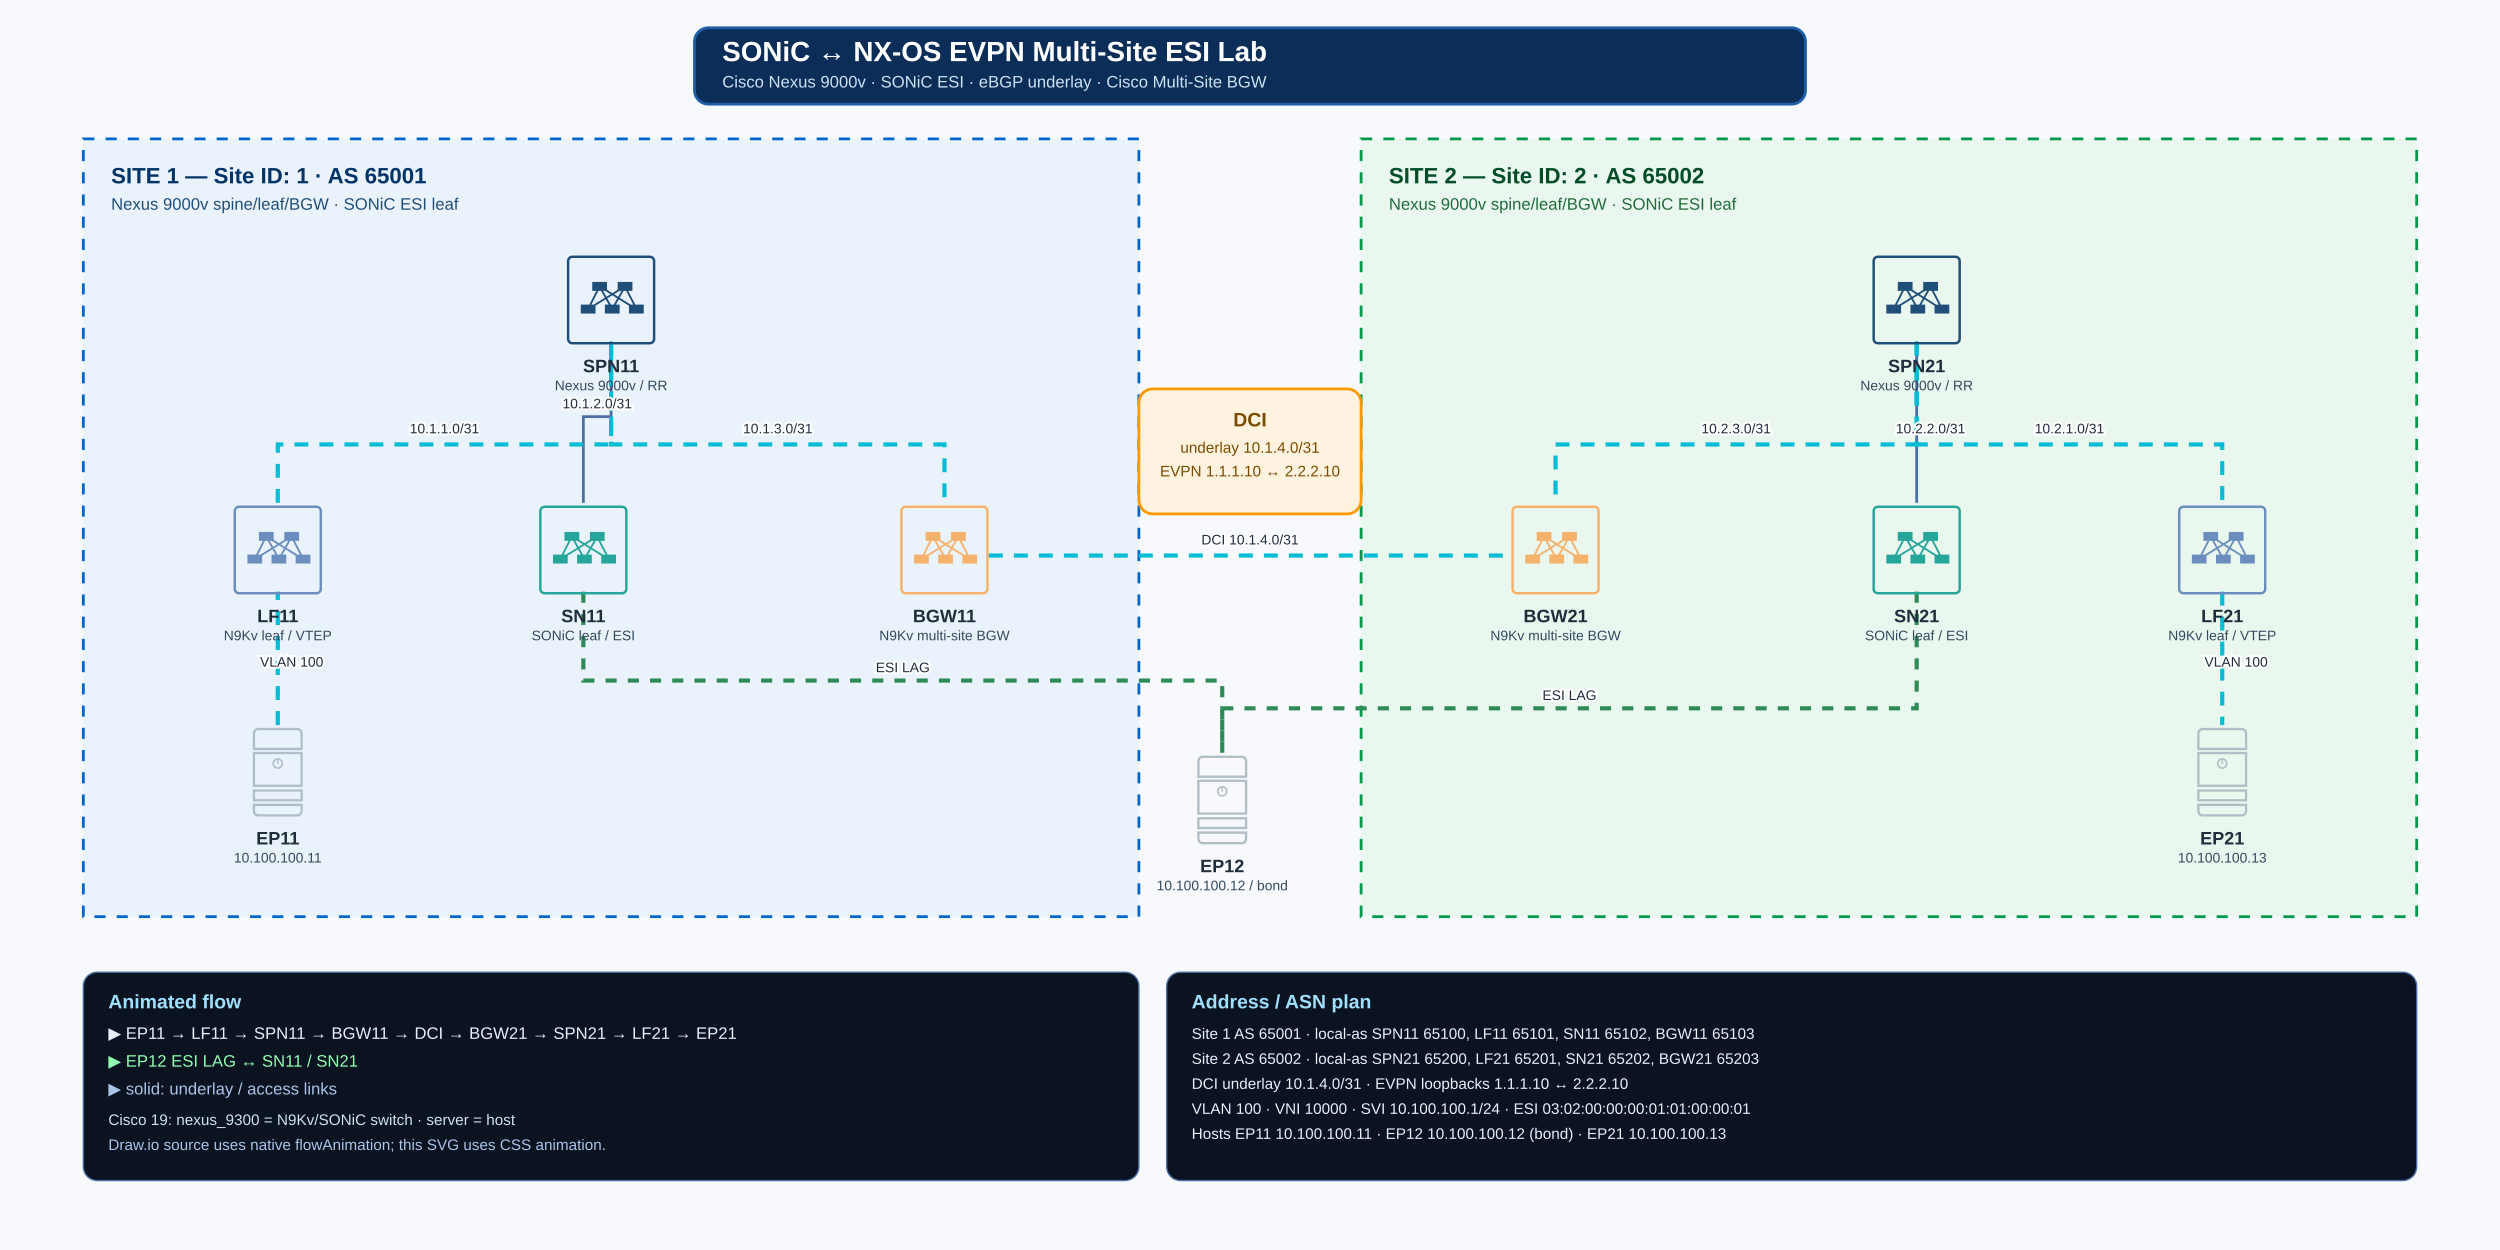
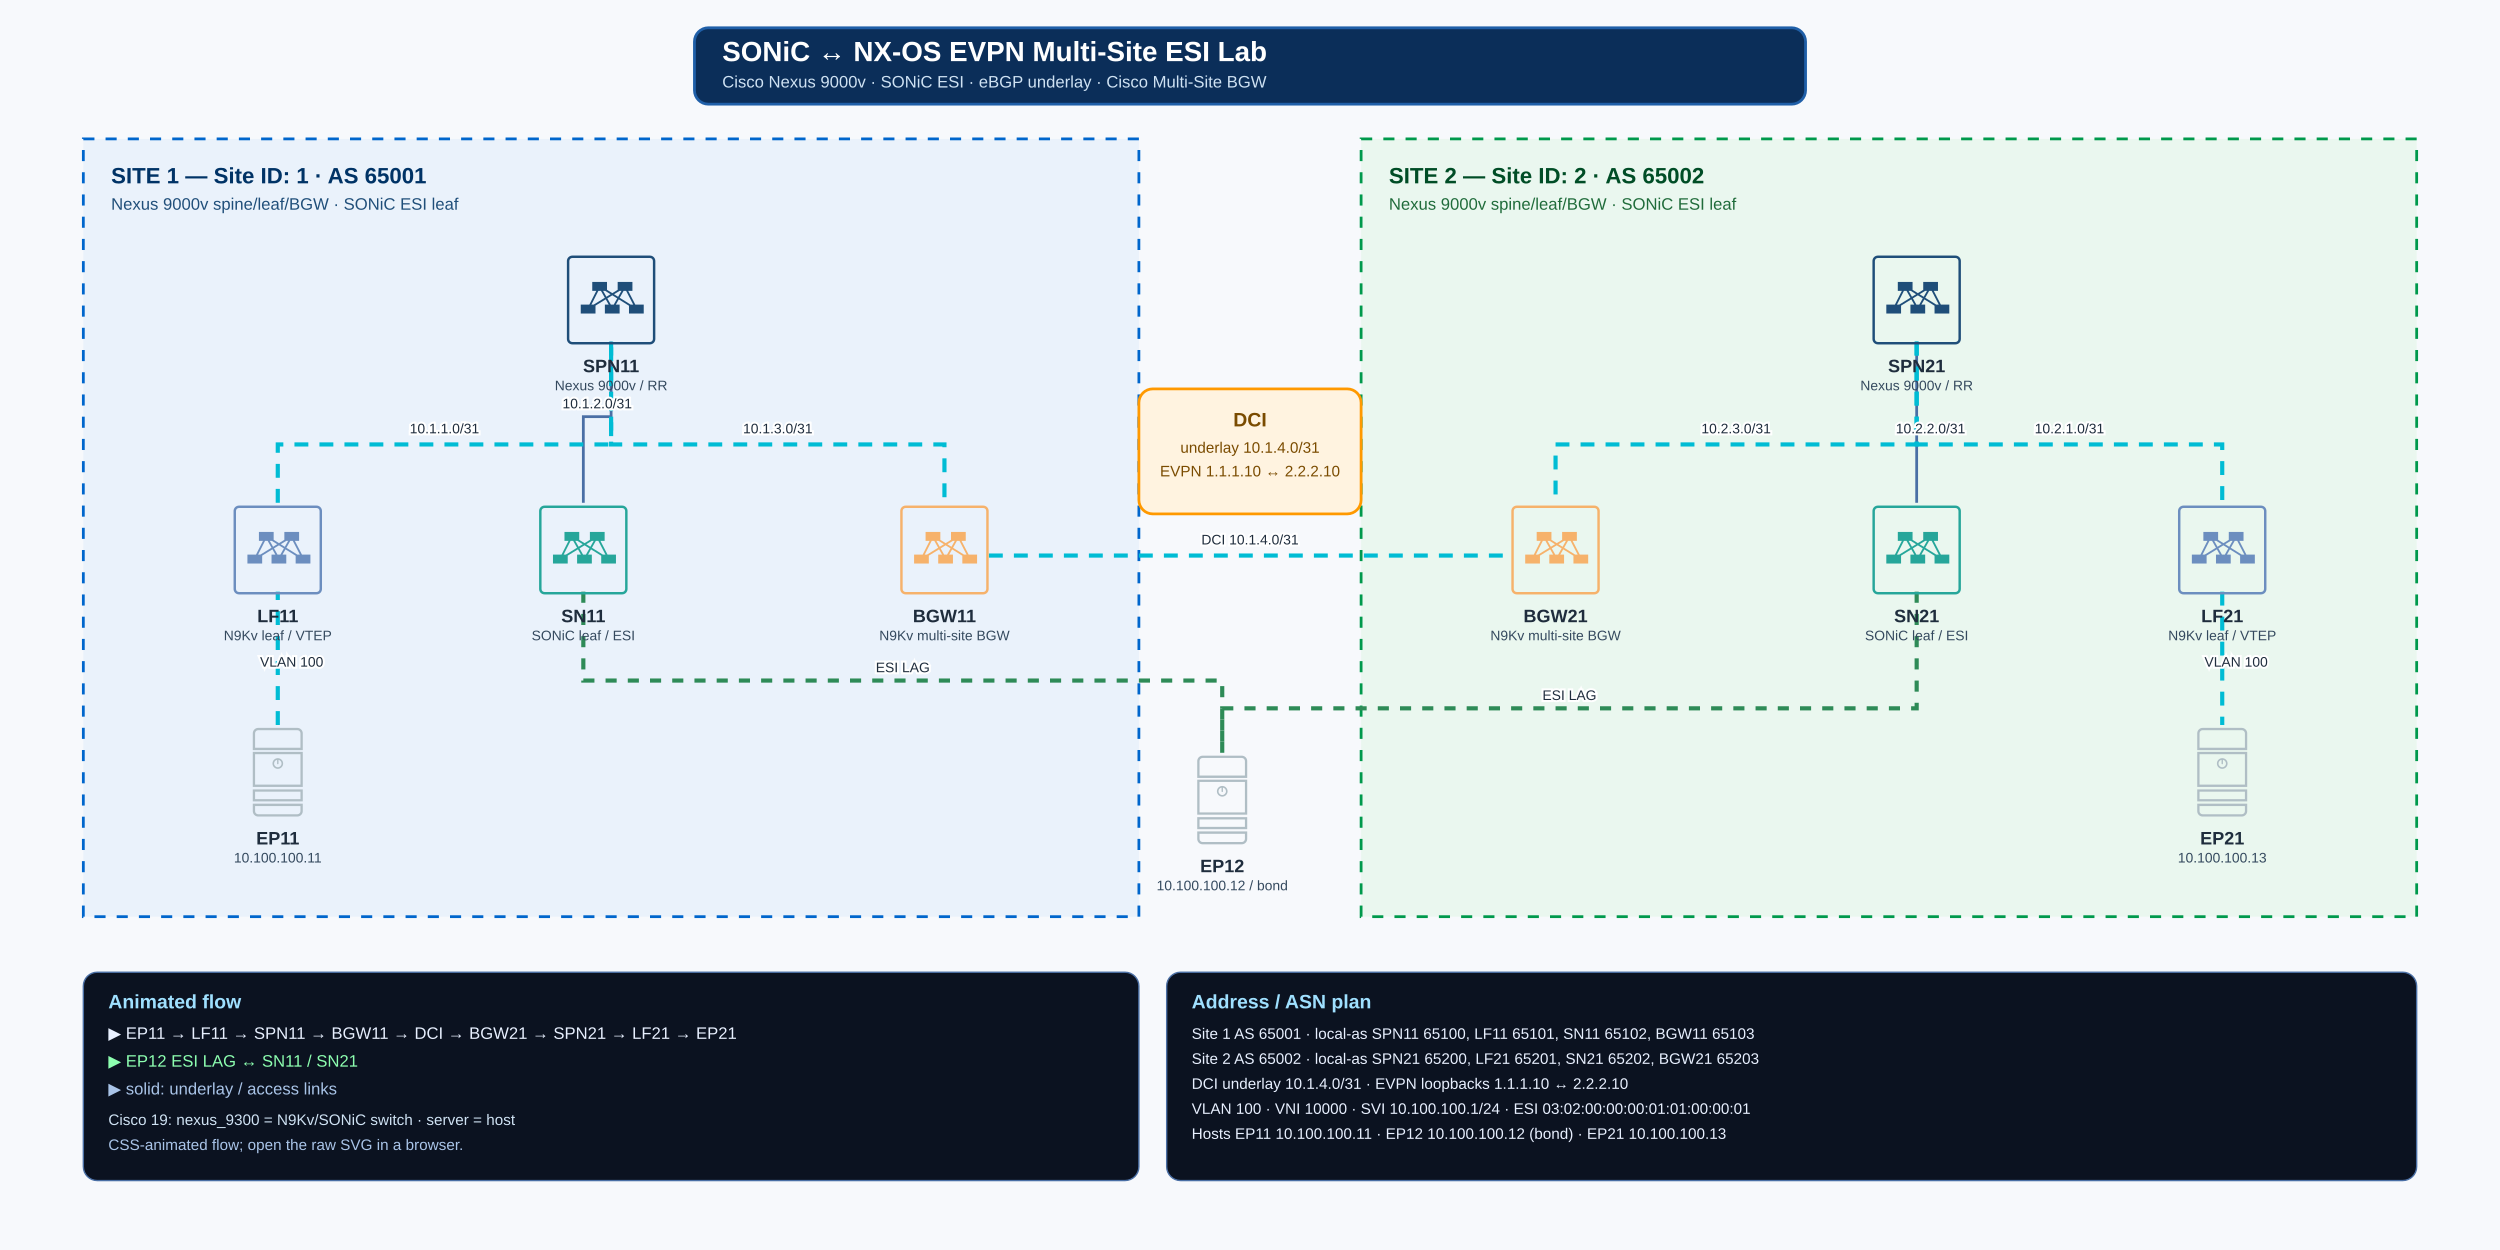
<svg xmlns="http://www.w3.org/2000/svg" width="1800" height="900" viewBox="0 0 1800 900" font-family="Arial, Helvetica, sans-serif">
  <style>
  .flow { fill: none; stroke-width: 3; stroke-dasharray: 10 8; animation: flowdash 1s linear infinite; }
  .flow-esi { fill: none; stroke-width: 3; stroke-dasharray: 8 8; animation: flowdash 1.2s linear infinite; }
  .link { fill: none; stroke-width: 2; }
  @keyframes flowdash { to { stroke-dashoffset: -18; } }
</style>
  <rect width="100%" height="100%" fill="#f7f9fc" />
  <rect x="60" y="100" width="760" height="560" fill="#eaf2fb" stroke="#0066cc" stroke-width="2" stroke-dasharray="8 8" />
  <text x="80" y="132" font-size="16" fill="#003366" font-weight="bold" text-anchor="start">SITE 1 — Site ID: 1 · AS 65001</text>
  <text x="80" y="151" font-size="12" fill="#1f4e79" font-weight="normal" text-anchor="start">Nexus 9000v spine/leaf/BGW · SONiC ESI leaf</text>
  <rect x="980" y="100" width="760" height="560" fill="#eaf7ef" stroke="#00994c" stroke-width="2" stroke-dasharray="8 8" />
  <text x="1000" y="132" font-size="16" fill="#004d26" font-weight="bold" text-anchor="start">SITE 2 — Site ID: 2 · AS 65002</text>
  <text x="1000" y="151" font-size="12" fill="#1f6b3a" font-weight="normal" text-anchor="start">Nexus 9000v spine/leaf/BGW · SONiC ESI leaf</text>
  <rect x="820" y="280" width="160" height="90" rx="10" fill="#fff3e0" stroke="#ff9900" stroke-width="2" />
  <text x="900" y="307" font-size="14" fill="#7a4b00" font-weight="bold" text-anchor="middle">DCI</text>
  <text x="900" y="326" font-size="11" fill="#7a4b00" font-weight="normal" text-anchor="middle">underlay 10.1.4.0/31</text>
  <text x="900" y="343" font-size="11" fill="#7a4b00" font-weight="normal" text-anchor="middle">EVPN 1.1.1.10 ↔ 2.2.2.10</text>
  <rect x="500" y="20" width="800" height="55" rx="10" fill="#0b2e59" stroke="#1f5fa8" stroke-width="2" />
  <text x="520" y="44" font-size="20" fill="#ffffff" font-weight="bold" text-anchor="start">SONiC ↔ NX-OS EVPN Multi-Site ESI Lab</text>
  <text x="520" y="63" font-size="12" fill="#cfe2f3" font-weight="normal" text-anchor="start">Cisco Nexus 9000v · SONiC ESI · eBGP underlay · Cisco Multi-Site BGW</text>
  <path class="link" fill="none" stroke="#4a6fa5" d="M440 246 L440 300 L420 300 L420 362" />
  <path class="link" fill="none" stroke="#4a6fa5" d="M1380 246 L1380 362" />
  <path class="flow" fill="none" stroke="#00bcd4" d="M200 522 L200 426" />
  <path class="flow" fill="none" stroke="#00bcd4" d="M200 362 L200 320 L440 320 L440 246" />
  <path class="flow" fill="none" stroke="#00bcd4" d="M440 246 L440 320 L680 320 L680 362" />
  <path class="flow" fill="none" stroke="#00bcd4" d="M712 400 L1088 400" />
  <path class="flow" fill="none" stroke="#00bcd4" d="M1380 246 L1380 320 L1120 320 L1120 362" />
  <path class="flow" fill="none" stroke="#00bcd4" d="M1380 246 L1380 320 L1600 320 L1600 362" />
  <path class="flow" fill="none" stroke="#00bcd4" d="M1600 426 L1600 522" />
  <path class="flow-esi" fill="none" stroke="#2e8b57" d="M420 426 L420 490 L880 490 L880 542" />
  <path class="flow-esi" fill="none" stroke="#2e8b57" d="M1380 426 L1380 510 L880 510 L880 542" />
  <text x="320" y="312" font-size="10" fill="#1f2d3d" font-weight="normal" text-anchor="middle" stroke="#ffffff" stroke-width="3" paint-order="stroke">10.1.1.0/31</text>
  <text x="430" y="294" font-size="10" fill="#1f2d3d" font-weight="normal" text-anchor="middle" stroke="#ffffff" stroke-width="3" paint-order="stroke">10.1.2.0/31</text>
  <text x="560" y="312" font-size="10" fill="#1f2d3d" font-weight="normal" text-anchor="middle" stroke="#ffffff" stroke-width="3" paint-order="stroke">10.1.3.0/31</text>
  <text x="900" y="392" font-size="10" fill="#1f2d3d" font-weight="normal" text-anchor="middle" stroke="#ffffff" stroke-width="3" paint-order="stroke">DCI 10.1.4.0/31</text>
  <text x="1250" y="312" font-size="10" fill="#1f2d3d" font-weight="normal" text-anchor="middle" stroke="#ffffff" stroke-width="3" paint-order="stroke">10.2.3.0/31</text>
  <text x="1390" y="312" font-size="10" fill="#1f2d3d" font-weight="normal" text-anchor="middle" stroke="#ffffff" stroke-width="3" paint-order="stroke">10.2.2.0/31</text>
  <text x="1490" y="312" font-size="10" fill="#1f2d3d" font-weight="normal" text-anchor="middle" stroke="#ffffff" stroke-width="3" paint-order="stroke">10.2.1.0/31</text>
  <text x="210" y="480" font-size="10" fill="#1f2d3d" font-weight="normal" text-anchor="middle" stroke="#ffffff" stroke-width="3" paint-order="stroke">VLAN 100</text>
  <text x="1610" y="480" font-size="10" fill="#1f2d3d" font-weight="normal" text-anchor="middle" stroke="#ffffff" stroke-width="3" paint-order="stroke">VLAN 100</text>
  <text x="650" y="484" font-size="10" fill="#1f2d3d" font-weight="normal" text-anchor="middle" stroke="#ffffff" stroke-width="3" paint-order="stroke">ESI LAG</text>
  <text x="1130" y="504" font-size="10" fill="#1f2d3d" font-weight="normal" text-anchor="middle" stroke="#ffffff" stroke-width="3" paint-order="stroke">ESI LAG</text>
  <g transform="translate(408.15,184.00) scale(0.08824)">
    <path d="M207.06 215.11 L207.06 287.97 L240.12 287.97 L183.29 400.23 L113.21 400.23 L113.21 473.08 L233.56 473.08 L233.56 408.64 L317.13 357.33 L341.35 400.23 L310.02 400.23 L310.02 473.08 L430.37 473.08 L430.37 400.23 L399.54 400.23 L423.64 357.57 L506.83 409.54 L506.83 473.08 L627.18 473.08 L627.18 400.23 L558.42 400.23 L500.37 287.97 L534.84 287.97 L534.84 215.11 L414.48 215.11 L414.48 279.8 L370.71 306.68 L327.42 279.64 L327.42 215.11 Z M257.07 287.97 L277.97 287.97 L309.69 344.15 L218.37 400.23 L200.23 400.23 Z M295.33 287.97 L312.22 287.97 L356.32 315.52 L322.59 336.24 Z M430.09 287.97 L445.6 287.97 L418.25 336.38 L385.04 315.63 Z M462.96 287.97 L483.35 287.97 L541.39 400.23 L520.45 400.23 L431.08 344.39 Z M370.64 324.47 L410.8 349.55 L382.18 400.23 L358.71 400.23 L330.02 349.41 Z M44.28 0 C19.92 0 0 19.92 0 44.28 L0 680.96 C0 705.33 19.92 725.26 44.28 725.26 L677.57 725.26 C701.93 725.26 721.85 705.33 721.85 680.96 L721.85 44.28 C721.85 19.92 701.93 0 677.57 0 Z M44.28 20 L677.57 20 C691.2 20 701.86 30.66 701.86 44.28 L701.86 680.96 C701.86 694.59 691.2 705.25 677.57 705.25 L44.28 705.25 C30.66 705.25 20 694.59 20 680.96 L20 44.28 C20 30.66 30.66 20 44.28 20 Z" fill="#1f4e79" fill-rule="evenodd" />
  </g>
  <text x="440" y="268" font-size="13" fill="#1f2d3d" font-weight="bold" text-anchor="middle">SPN11</text>
  <text x="440" y="281" font-size="10" fill="#34495e" font-weight="normal" text-anchor="middle">Nexus 9000v / RR</text>
  <g transform="translate(168.15,364.00) scale(0.08824)">
    <path d="M207.06 215.11 L207.06 287.97 L240.12 287.97 L183.29 400.23 L113.21 400.23 L113.21 473.08 L233.56 473.08 L233.56 408.64 L317.13 357.33 L341.35 400.23 L310.02 400.23 L310.02 473.08 L430.37 473.08 L430.37 400.23 L399.54 400.23 L423.64 357.57 L506.83 409.54 L506.83 473.08 L627.18 473.08 L627.18 400.23 L558.42 400.23 L500.37 287.97 L534.84 287.97 L534.84 215.11 L414.48 215.11 L414.48 279.8 L370.71 306.68 L327.42 279.64 L327.42 215.11 Z M257.07 287.97 L277.97 287.97 L309.69 344.15 L218.37 400.23 L200.23 400.23 Z M295.33 287.97 L312.22 287.97 L356.32 315.52 L322.59 336.24 Z M430.09 287.97 L445.6 287.97 L418.25 336.38 L385.04 315.63 Z M462.96 287.97 L483.35 287.97 L541.39 400.23 L520.45 400.23 L431.08 344.39 Z M370.64 324.47 L410.8 349.55 L382.18 400.23 L358.71 400.23 L330.02 349.41 Z M44.28 0 C19.92 0 0 19.92 0 44.28 L0 680.96 C0 705.33 19.92 725.26 44.28 725.26 L677.57 725.26 C701.93 725.26 721.85 705.33 721.85 680.96 L721.85 44.28 C721.85 19.92 701.93 0 677.57 0 Z M44.28 20 L677.57 20 C691.2 20 701.86 30.66 701.86 44.28 L701.86 680.96 C701.86 694.59 691.2 705.25 677.57 705.25 L44.28 705.25 C30.66 705.25 20 694.59 20 680.96 L20 44.28 C20 30.66 30.66 20 44.28 20 Z" fill="#6c8ebf" fill-rule="evenodd" />
  </g>
  <text x="200" y="448" font-size="13" fill="#1f2d3d" font-weight="bold" text-anchor="middle">LF11</text>
  <text x="200" y="461" font-size="10" fill="#34495e" font-weight="normal" text-anchor="middle">N9Kv leaf / VTEP</text>
  <g transform="translate(388.15,364.00) scale(0.08824)">
    <path d="M207.06 215.11 L207.06 287.97 L240.12 287.97 L183.29 400.23 L113.21 400.23 L113.21 473.08 L233.56 473.08 L233.56 408.64 L317.13 357.33 L341.35 400.23 L310.02 400.23 L310.02 473.08 L430.37 473.08 L430.37 400.23 L399.54 400.23 L423.64 357.57 L506.83 409.54 L506.83 473.08 L627.18 473.08 L627.18 400.23 L558.42 400.23 L500.37 287.97 L534.84 287.97 L534.84 215.11 L414.48 215.11 L414.48 279.8 L370.71 306.68 L327.42 279.64 L327.42 215.11 Z M257.07 287.97 L277.97 287.97 L309.69 344.15 L218.37 400.23 L200.23 400.23 Z M295.33 287.97 L312.22 287.97 L356.32 315.52 L322.59 336.24 Z M430.09 287.97 L445.6 287.97 L418.25 336.38 L385.04 315.63 Z M462.96 287.97 L483.35 287.97 L541.39 400.23 L520.45 400.23 L431.08 344.39 Z M370.64 324.47 L410.8 349.55 L382.18 400.23 L358.71 400.23 L330.02 349.41 Z M44.28 0 C19.92 0 0 19.92 0 44.28 L0 680.96 C0 705.33 19.92 725.26 44.28 725.26 L677.57 725.26 C701.93 725.26 721.85 705.33 721.85 680.96 L721.85 44.28 C721.85 19.92 701.93 0 677.57 0 Z M44.28 20 L677.57 20 C691.2 20 701.86 30.66 701.86 44.28 L701.86 680.96 C701.86 694.59 691.2 705.25 677.57 705.25 L44.28 705.25 C30.66 705.25 20 694.59 20 680.96 L20 44.28 C20 30.66 30.66 20 44.28 20 Z" fill="#26a69a" fill-rule="evenodd" />
  </g>
  <text x="420" y="448" font-size="13" fill="#1f2d3d" font-weight="bold" text-anchor="middle">SN11</text>
  <text x="420" y="461" font-size="10" fill="#34495e" font-weight="normal" text-anchor="middle">SONiC leaf / ESI</text>
  <g transform="translate(648.15,364.00) scale(0.08824)">
    <path d="M207.06 215.11 L207.06 287.97 L240.12 287.97 L183.29 400.23 L113.21 400.23 L113.21 473.08 L233.56 473.08 L233.56 408.64 L317.13 357.33 L341.35 400.23 L310.02 400.23 L310.02 473.08 L430.37 473.08 L430.37 400.23 L399.54 400.23 L423.64 357.57 L506.83 409.54 L506.83 473.08 L627.18 473.08 L627.18 400.23 L558.42 400.23 L500.37 287.97 L534.84 287.97 L534.84 215.11 L414.48 215.11 L414.48 279.8 L370.71 306.68 L327.42 279.64 L327.42 215.11 Z M257.07 287.97 L277.97 287.97 L309.69 344.15 L218.37 400.23 L200.23 400.23 Z M295.33 287.97 L312.22 287.97 L356.32 315.52 L322.59 336.24 Z M430.09 287.97 L445.6 287.97 L418.25 336.38 L385.04 315.63 Z M462.96 287.97 L483.35 287.97 L541.39 400.23 L520.45 400.23 L431.08 344.39 Z M370.64 324.47 L410.8 349.55 L382.18 400.23 L358.71 400.23 L330.02 349.41 Z M44.28 0 C19.92 0 0 19.92 0 44.28 L0 680.96 C0 705.33 19.92 725.26 44.28 725.26 L677.57 725.26 C701.93 725.26 721.85 705.33 721.85 680.96 L721.85 44.28 C721.85 19.92 701.93 0 677.57 0 Z M44.28 20 L677.57 20 C691.2 20 701.86 30.66 701.86 44.28 L701.86 680.96 C701.86 694.59 691.2 705.25 677.57 705.25 L44.28 705.25 C30.66 705.25 20 694.59 20 680.96 L20 44.28 C20 30.66 30.66 20 44.28 20 Z" fill="#f6b26b" fill-rule="evenodd" />
  </g>
  <text x="680" y="448" font-size="13" fill="#1f2d3d" font-weight="bold" text-anchor="middle">BGW11</text>
  <text x="680" y="461" font-size="10" fill="#34495e" font-weight="normal" text-anchor="middle">N9Kv multi-site BGW</text>
  <g transform="translate(182.00,524.07) scale(0.08807)">
    <path d="M204.61 247.6 C180.53 247.6 160.87 267.26 160.87 291.34 C160.87 315.42 180.53 335.08 204.61 335.08 C228.69 335.08 248.34 315.42 248.34 291.34 C248.34 267.26 228.69 247.6 204.61 247.6 Z M198.94 261.36 L198.94 292.26 A5.67 5.67 0 1 0 210.28 292.26 L210.28 261.36 C224.47 264 235.11 276.35 235.11 291.34 C235.11 308.27 221.54 321.85 204.61 321.85 C187.68 321.85 174.1 308.27 174.1 291.34 C174.1 276.35 184.75 264 198.94 261.36 Z M0 502.85 L0 512.3 L0 601.25 L408.75 601.25 L408.75 502.85 Z M18.9 521.75 L389.85 521.75 L389.85 582.35 L18.9 582.35 Z M0 196.17 L0 205.62 L0 482.72 L408.75 482.72 L408.75 196.17 Z M18.9 215.07 L389.85 215.07 L389.85 463.82 L18.9 463.82 Z M408.75 181.99 L408.75 44.3 C408.75 19.92 388.33 0 363.95 0 L44.32 0 C19.95 0 0 19.92 0 44.3 L0 181.99 Z M0 619.39 L0 680.76 C0 705.14 19.95 725.06 44.32 725.06 L363.95 725.06 C388.33 725.06 408.75 705.14 408.75 680.76 L408.75 619.39 Z M389.85 639.09 L389.85 680.76 C389.85 694.99 378.19 706.16 363.95 706.16 L44.32 706.16 C30.09 706.16 18.9 694.99 18.9 680.76 L18.9 639.09 Z M18.9 162.55 L18.9 44.3 C18.9 30.06 30.09 18.9 44.32 18.9 L363.95 18.9 C378.19 18.9 389.85 30.06 389.85 44.3 L389.85 162.55 Z" fill="#b0bec5" fill-rule="evenodd" />
  </g>
  <text x="200" y="608" font-size="13" fill="#1f2d3d" font-weight="bold" text-anchor="middle">EP11</text>
  <text x="200" y="621" font-size="10" fill="#34495e" font-weight="normal" text-anchor="middle">10.100.100.11</text>
  <g transform="translate(862.00,544.07) scale(0.08807)">
    <path d="M204.61 247.6 C180.53 247.6 160.87 267.26 160.87 291.34 C160.87 315.42 180.53 335.08 204.61 335.08 C228.69 335.08 248.34 315.42 248.34 291.34 C248.34 267.26 228.69 247.6 204.61 247.6 Z M198.94 261.36 L198.94 292.26 A5.67 5.67 0 1 0 210.28 292.26 L210.28 261.36 C224.47 264 235.11 276.35 235.11 291.34 C235.11 308.27 221.54 321.85 204.61 321.85 C187.68 321.85 174.1 308.27 174.1 291.34 C174.1 276.35 184.75 264 198.94 261.36 Z M0 502.85 L0 512.3 L0 601.25 L408.75 601.25 L408.75 502.85 Z M18.9 521.75 L389.85 521.75 L389.85 582.35 L18.9 582.35 Z M0 196.17 L0 205.62 L0 482.72 L408.75 482.72 L408.75 196.17 Z M18.9 215.07 L389.85 215.07 L389.85 463.82 L18.9 463.82 Z M408.75 181.99 L408.75 44.3 C408.75 19.92 388.33 0 363.95 0 L44.32 0 C19.95 0 0 19.92 0 44.3 L0 181.99 Z M0 619.39 L0 680.76 C0 705.14 19.95 725.06 44.32 725.06 L363.95 725.06 C388.33 725.06 408.75 705.14 408.75 680.76 L408.75 619.39 Z M389.85 639.09 L389.85 680.76 C389.85 694.99 378.19 706.16 363.95 706.16 L44.32 706.16 C30.09 706.16 18.9 694.99 18.9 680.76 L18.9 639.09 Z M18.9 162.55 L18.9 44.3 C18.9 30.06 30.09 18.9 44.32 18.9 L363.95 18.9 C378.19 18.9 389.85 30.06 389.85 44.3 L389.85 162.55 Z" fill="#b0bec5" fill-rule="evenodd" />
  </g>
  <text x="880" y="628" font-size="13" fill="#1f2d3d" font-weight="bold" text-anchor="middle">EP12</text>
  <text x="880" y="641" font-size="10" fill="#34495e" font-weight="normal" text-anchor="middle">10.100.100.12 / bond</text>
  <g transform="translate(1348.15,184.00) scale(0.08824)">
    <path d="M207.06 215.11 L207.06 287.97 L240.12 287.97 L183.29 400.23 L113.21 400.23 L113.21 473.08 L233.56 473.08 L233.56 408.64 L317.13 357.33 L341.35 400.23 L310.02 400.23 L310.02 473.08 L430.37 473.08 L430.37 400.23 L399.54 400.23 L423.64 357.57 L506.83 409.54 L506.83 473.08 L627.18 473.08 L627.18 400.23 L558.42 400.23 L500.37 287.97 L534.84 287.97 L534.84 215.11 L414.48 215.11 L414.48 279.8 L370.71 306.68 L327.42 279.64 L327.42 215.11 Z M257.07 287.97 L277.97 287.97 L309.69 344.15 L218.37 400.23 L200.23 400.23 Z M295.33 287.97 L312.22 287.97 L356.32 315.52 L322.59 336.24 Z M430.09 287.97 L445.6 287.97 L418.25 336.38 L385.04 315.63 Z M462.96 287.97 L483.35 287.97 L541.39 400.23 L520.45 400.23 L431.08 344.39 Z M370.64 324.47 L410.8 349.55 L382.18 400.23 L358.71 400.23 L330.02 349.41 Z M44.28 0 C19.92 0 0 19.92 0 44.28 L0 680.96 C0 705.33 19.92 725.26 44.28 725.26 L677.57 725.26 C701.93 725.26 721.85 705.33 721.85 680.96 L721.85 44.28 C721.85 19.92 701.93 0 677.57 0 Z M44.28 20 L677.57 20 C691.2 20 701.86 30.66 701.86 44.28 L701.86 680.96 C701.86 694.59 691.2 705.25 677.57 705.25 L44.28 705.25 C30.66 705.25 20 694.59 20 680.96 L20 44.28 C20 30.66 30.66 20 44.28 20 Z" fill="#1f4e79" fill-rule="evenodd" />
  </g>
  <text x="1380" y="268" font-size="13" fill="#1f2d3d" font-weight="bold" text-anchor="middle">SPN21</text>
  <text x="1380" y="281" font-size="10" fill="#34495e" font-weight="normal" text-anchor="middle">Nexus 9000v / RR</text>
  <g transform="translate(1088.15,364.00) scale(0.08824)">
    <path d="M207.06 215.11 L207.06 287.97 L240.12 287.97 L183.29 400.23 L113.21 400.23 L113.21 473.08 L233.56 473.08 L233.56 408.64 L317.13 357.33 L341.35 400.23 L310.02 400.23 L310.02 473.08 L430.37 473.08 L430.37 400.23 L399.54 400.23 L423.64 357.57 L506.83 409.54 L506.83 473.08 L627.18 473.08 L627.18 400.23 L558.42 400.23 L500.37 287.97 L534.84 287.97 L534.84 215.11 L414.48 215.11 L414.48 279.8 L370.71 306.68 L327.42 279.64 L327.42 215.11 Z M257.07 287.97 L277.97 287.97 L309.69 344.15 L218.37 400.23 L200.23 400.23 Z M295.33 287.97 L312.22 287.97 L356.32 315.52 L322.59 336.24 Z M430.09 287.97 L445.6 287.97 L418.25 336.38 L385.04 315.63 Z M462.96 287.97 L483.35 287.97 L541.39 400.23 L520.45 400.23 L431.08 344.39 Z M370.64 324.47 L410.8 349.55 L382.18 400.23 L358.71 400.23 L330.02 349.41 Z M44.28 0 C19.92 0 0 19.92 0 44.28 L0 680.96 C0 705.33 19.92 725.26 44.28 725.26 L677.57 725.26 C701.93 725.26 721.85 705.33 721.85 680.96 L721.85 44.28 C721.85 19.92 701.93 0 677.57 0 Z M44.28 20 L677.57 20 C691.2 20 701.86 30.66 701.86 44.28 L701.86 680.96 C701.86 694.59 691.2 705.25 677.57 705.25 L44.28 705.25 C30.66 705.25 20 694.59 20 680.96 L20 44.28 C20 30.66 30.66 20 44.28 20 Z" fill="#f6b26b" fill-rule="evenodd" />
  </g>
  <text x="1120" y="448" font-size="13" fill="#1f2d3d" font-weight="bold" text-anchor="middle">BGW21</text>
  <text x="1120" y="461" font-size="10" fill="#34495e" font-weight="normal" text-anchor="middle">N9Kv multi-site BGW</text>
  <g transform="translate(1348.15,364.00) scale(0.08824)">
    <path d="M207.06 215.11 L207.06 287.97 L240.12 287.97 L183.29 400.23 L113.21 400.23 L113.21 473.08 L233.56 473.08 L233.56 408.64 L317.13 357.33 L341.35 400.23 L310.02 400.23 L310.02 473.08 L430.37 473.08 L430.37 400.23 L399.54 400.23 L423.64 357.57 L506.83 409.54 L506.83 473.08 L627.18 473.08 L627.18 400.23 L558.42 400.23 L500.37 287.97 L534.84 287.97 L534.84 215.11 L414.48 215.11 L414.48 279.8 L370.71 306.68 L327.42 279.64 L327.42 215.11 Z M257.07 287.97 L277.97 287.97 L309.69 344.15 L218.37 400.23 L200.23 400.23 Z M295.33 287.97 L312.22 287.97 L356.32 315.52 L322.59 336.24 Z M430.09 287.97 L445.6 287.97 L418.25 336.38 L385.04 315.63 Z M462.96 287.97 L483.35 287.97 L541.39 400.23 L520.45 400.23 L431.08 344.39 Z M370.64 324.47 L410.8 349.55 L382.18 400.23 L358.71 400.23 L330.02 349.41 Z M44.28 0 C19.92 0 0 19.92 0 44.28 L0 680.96 C0 705.33 19.92 725.26 44.28 725.26 L677.57 725.26 C701.93 725.26 721.85 705.33 721.85 680.96 L721.85 44.28 C721.85 19.92 701.93 0 677.57 0 Z M44.28 20 L677.57 20 C691.2 20 701.86 30.66 701.86 44.28 L701.86 680.96 C701.86 694.59 691.2 705.25 677.57 705.25 L44.28 705.25 C30.66 705.25 20 694.59 20 680.96 L20 44.28 C20 30.66 30.66 20 44.28 20 Z" fill="#26a69a" fill-rule="evenodd" />
  </g>
  <text x="1380" y="448" font-size="13" fill="#1f2d3d" font-weight="bold" text-anchor="middle">SN21</text>
  <text x="1380" y="461" font-size="10" fill="#34495e" font-weight="normal" text-anchor="middle">SONiC leaf / ESI</text>
  <g transform="translate(1568.15,364.00) scale(0.08824)">
    <path d="M207.06 215.11 L207.06 287.97 L240.12 287.97 L183.29 400.23 L113.21 400.23 L113.21 473.08 L233.56 473.08 L233.56 408.64 L317.13 357.33 L341.35 400.23 L310.02 400.23 L310.02 473.08 L430.37 473.08 L430.37 400.23 L399.54 400.23 L423.64 357.57 L506.83 409.54 L506.83 473.08 L627.18 473.08 L627.18 400.23 L558.42 400.23 L500.37 287.97 L534.84 287.97 L534.84 215.11 L414.48 215.11 L414.48 279.8 L370.71 306.68 L327.42 279.64 L327.42 215.11 Z M257.07 287.97 L277.97 287.97 L309.69 344.15 L218.37 400.23 L200.23 400.23 Z M295.33 287.97 L312.22 287.97 L356.32 315.52 L322.59 336.24 Z M430.09 287.97 L445.6 287.97 L418.25 336.38 L385.04 315.63 Z M462.96 287.97 L483.35 287.97 L541.39 400.23 L520.45 400.23 L431.08 344.39 Z M370.64 324.47 L410.8 349.55 L382.18 400.23 L358.71 400.23 L330.02 349.41 Z M44.28 0 C19.92 0 0 19.92 0 44.28 L0 680.96 C0 705.33 19.92 725.26 44.28 725.26 L677.57 725.26 C701.93 725.26 721.85 705.33 721.85 680.96 L721.85 44.28 C721.85 19.92 701.93 0 677.57 0 Z M44.28 20 L677.57 20 C691.2 20 701.86 30.66 701.86 44.28 L701.86 680.96 C701.86 694.59 691.2 705.25 677.57 705.25 L44.28 705.25 C30.66 705.25 20 694.59 20 680.96 L20 44.28 C20 30.66 30.66 20 44.28 20 Z" fill="#6c8ebf" fill-rule="evenodd" />
  </g>
  <text x="1600" y="448" font-size="13" fill="#1f2d3d" font-weight="bold" text-anchor="middle">LF21</text>
  <text x="1600" y="461" font-size="10" fill="#34495e" font-weight="normal" text-anchor="middle">N9Kv leaf / VTEP</text>
  <g transform="translate(1582.00,524.07) scale(0.08807)">
    <path d="M204.61 247.6 C180.53 247.6 160.87 267.26 160.87 291.34 C160.87 315.42 180.53 335.08 204.61 335.08 C228.69 335.08 248.34 315.42 248.34 291.34 C248.34 267.26 228.69 247.6 204.61 247.6 Z M198.94 261.36 L198.94 292.26 A5.67 5.67 0 1 0 210.28 292.26 L210.28 261.36 C224.47 264 235.11 276.35 235.11 291.34 C235.11 308.27 221.54 321.85 204.61 321.85 C187.68 321.85 174.1 308.27 174.1 291.34 C174.1 276.35 184.75 264 198.94 261.36 Z M0 502.85 L0 512.3 L0 601.25 L408.75 601.25 L408.75 502.85 Z M18.9 521.75 L389.85 521.75 L389.85 582.35 L18.9 582.35 Z M0 196.17 L0 205.62 L0 482.72 L408.75 482.72 L408.75 196.17 Z M18.9 215.07 L389.85 215.07 L389.85 463.82 L18.9 463.82 Z M408.75 181.99 L408.75 44.3 C408.75 19.92 388.33 0 363.95 0 L44.32 0 C19.95 0 0 19.92 0 44.3 L0 181.99 Z M0 619.39 L0 680.76 C0 705.14 19.95 725.06 44.32 725.06 L363.95 725.06 C388.33 725.06 408.75 705.14 408.75 680.76 L408.75 619.39 Z M389.85 639.09 L389.85 680.76 C389.85 694.99 378.19 706.16 363.95 706.16 L44.32 706.16 C30.09 706.16 18.9 694.99 18.9 680.76 L18.9 639.09 Z M18.9 162.55 L18.9 44.3 C18.9 30.06 30.09 18.9 44.32 18.9 L363.95 18.9 C378.19 18.9 389.85 30.06 389.85 44.3 L389.85 162.55 Z" fill="#b0bec5" fill-rule="evenodd" />
  </g>
  <text x="1600" y="608" font-size="13" fill="#1f2d3d" font-weight="bold" text-anchor="middle">EP21</text>
  <text x="1600" y="621" font-size="10" fill="#34495e" font-weight="normal" text-anchor="middle">10.100.100.13</text>
  <rect x="60" y="700" width="760" height="150" rx="10" fill="#0b1220" stroke="#4a6fa5" />
  <text x="78" y="726" font-size="14" fill="#9fe0ff" font-weight="bold" text-anchor="start">Animated flow</text>
  <text x="78" y="748" font-size="12" fill="#e8f0ff" font-weight="normal" text-anchor="start">▶ EP11 → LF11 → SPN11 → BGW11 → DCI → BGW21 → SPN21 → LF21 → EP21</text>
  <text x="78" y="768" font-size="12" fill="#8dffb0" font-weight="normal" text-anchor="start">▶ EP12 ESI LAG ↔ SN11 / SN21</text>
  <text x="78" y="788" font-size="12" fill="#a9c4e8" font-weight="normal" text-anchor="start">▶ solid: underlay / access links</text>
  <text x="78" y="810" font-size="11" fill="#cfe2f3" font-weight="normal" text-anchor="start">Cisco 19: nexus_9300 = N9Kv/SONiC switch · server = host</text>
-   <text x="78" y="828" font-size="11" fill="#a9c4e8" font-weight="normal" text-anchor="start">Draw.io source uses native flowAnimation; this SVG uses CSS animation.</text>
+   <text x="78" y="828" font-size="11" fill="#a9c4e8" font-weight="normal" text-anchor="start">CSS-animated flow; open the raw SVG in a browser.</text>
  <rect x="840" y="700" width="900" height="150" rx="10" fill="#0b1220" stroke="#4a6fa5" />
  <text x="858" y="726" font-size="14" fill="#9fe0ff" font-weight="bold" text-anchor="start">Address / ASN plan</text>
  <text x="858" y="748" font-size="11" fill="#e8f0ff" font-weight="normal" text-anchor="start">Site 1 AS 65001 · local-as SPN11 65100, LF11 65101, SN11 65102, BGW11 65103</text>
  <text x="858" y="766" font-size="11" fill="#e8f0ff" font-weight="normal" text-anchor="start">Site 2 AS 65002 · local-as SPN21 65200, LF21 65201, SN21 65202, BGW21 65203</text>
  <text x="858" y="784" font-size="11" fill="#e8f0ff" font-weight="normal" text-anchor="start">DCI underlay 10.1.4.0/31 · EVPN loopbacks 1.1.1.10 ↔ 2.2.2.10</text>
  <text x="858" y="802" font-size="11" fill="#e8f0ff" font-weight="normal" text-anchor="start">VLAN 100 · VNI 10000 · SVI 10.100.100.1/24 · ESI 03:02:00:00:00:01:01:00:00:01</text>
  <text x="858" y="820" font-size="11" fill="#e8f0ff" font-weight="normal" text-anchor="start">Hosts EP11 10.100.100.11 · EP12 10.100.100.12 (bond) · EP21 10.100.100.13</text>
</svg>
